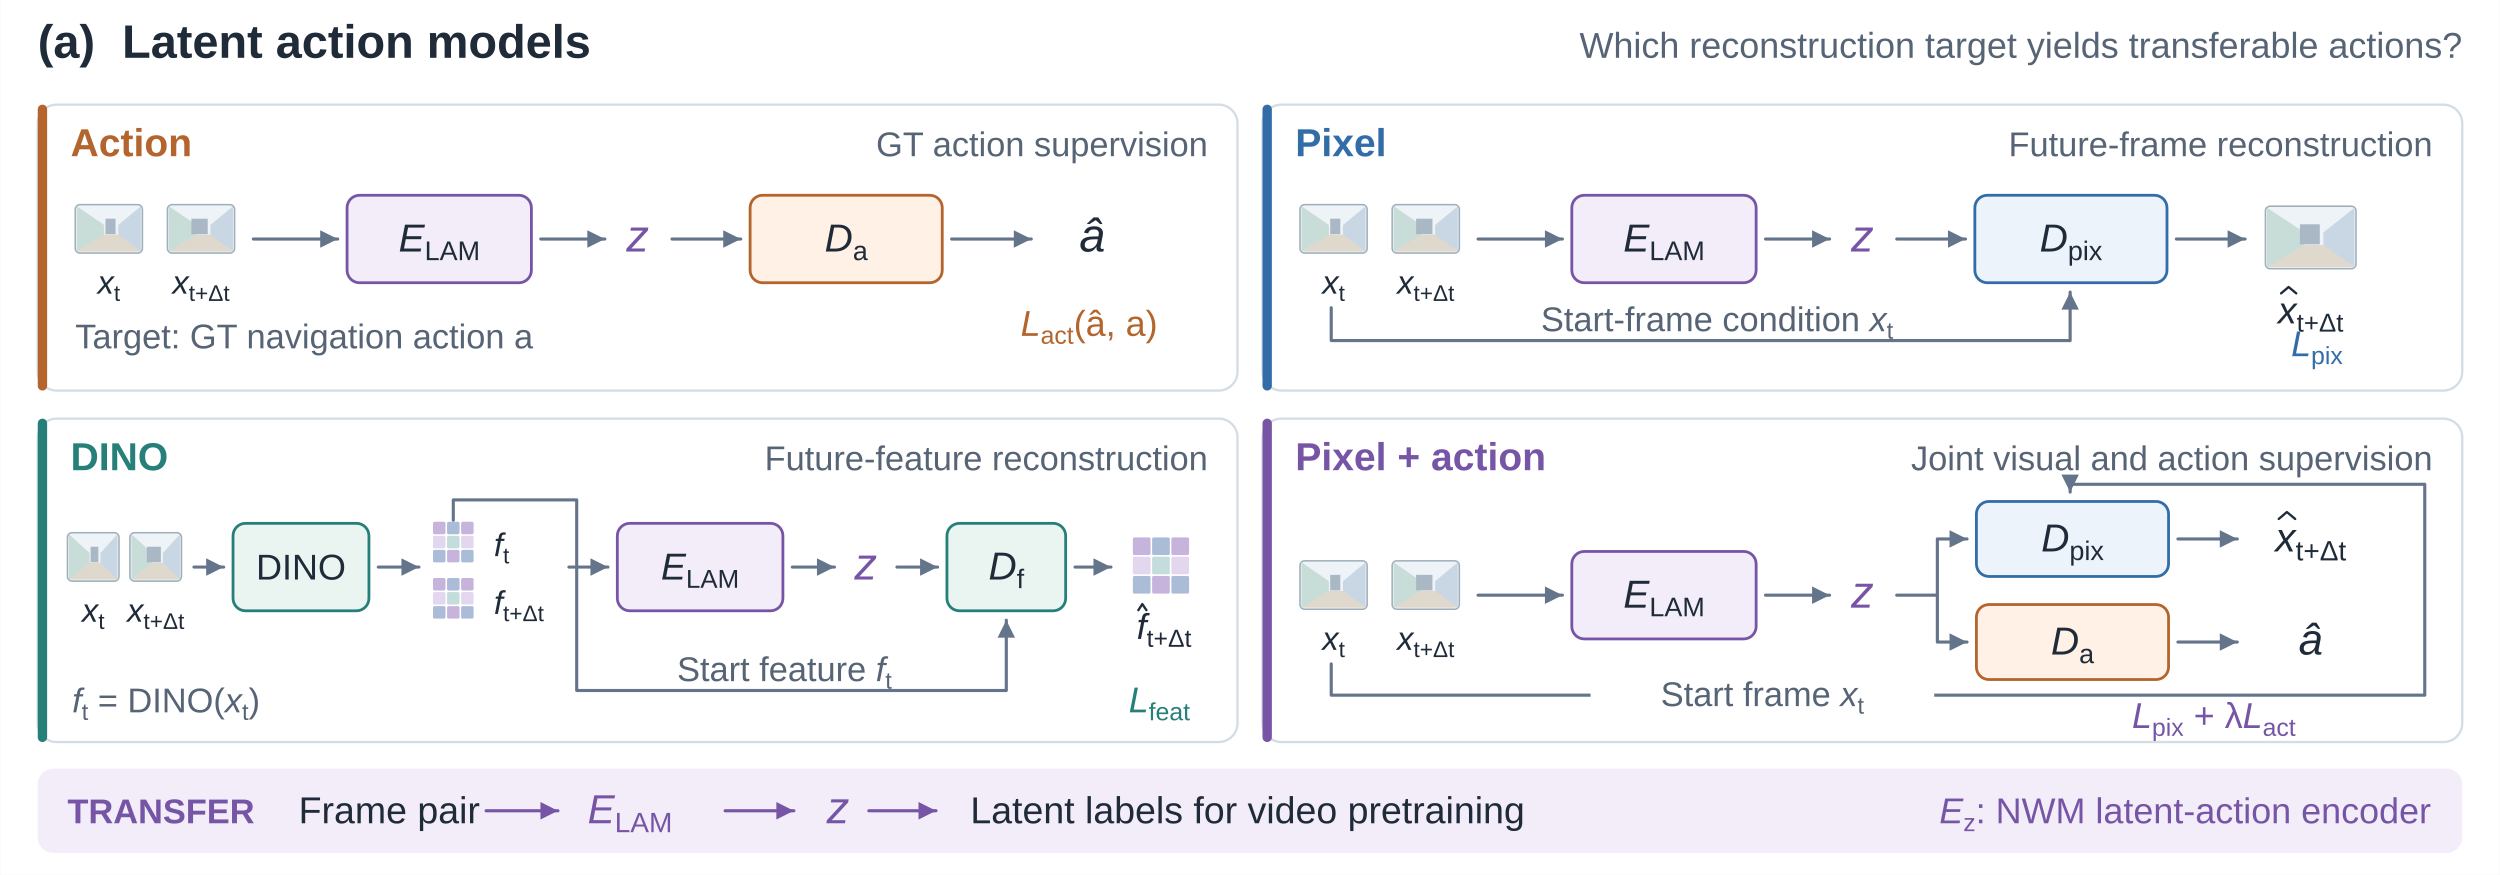
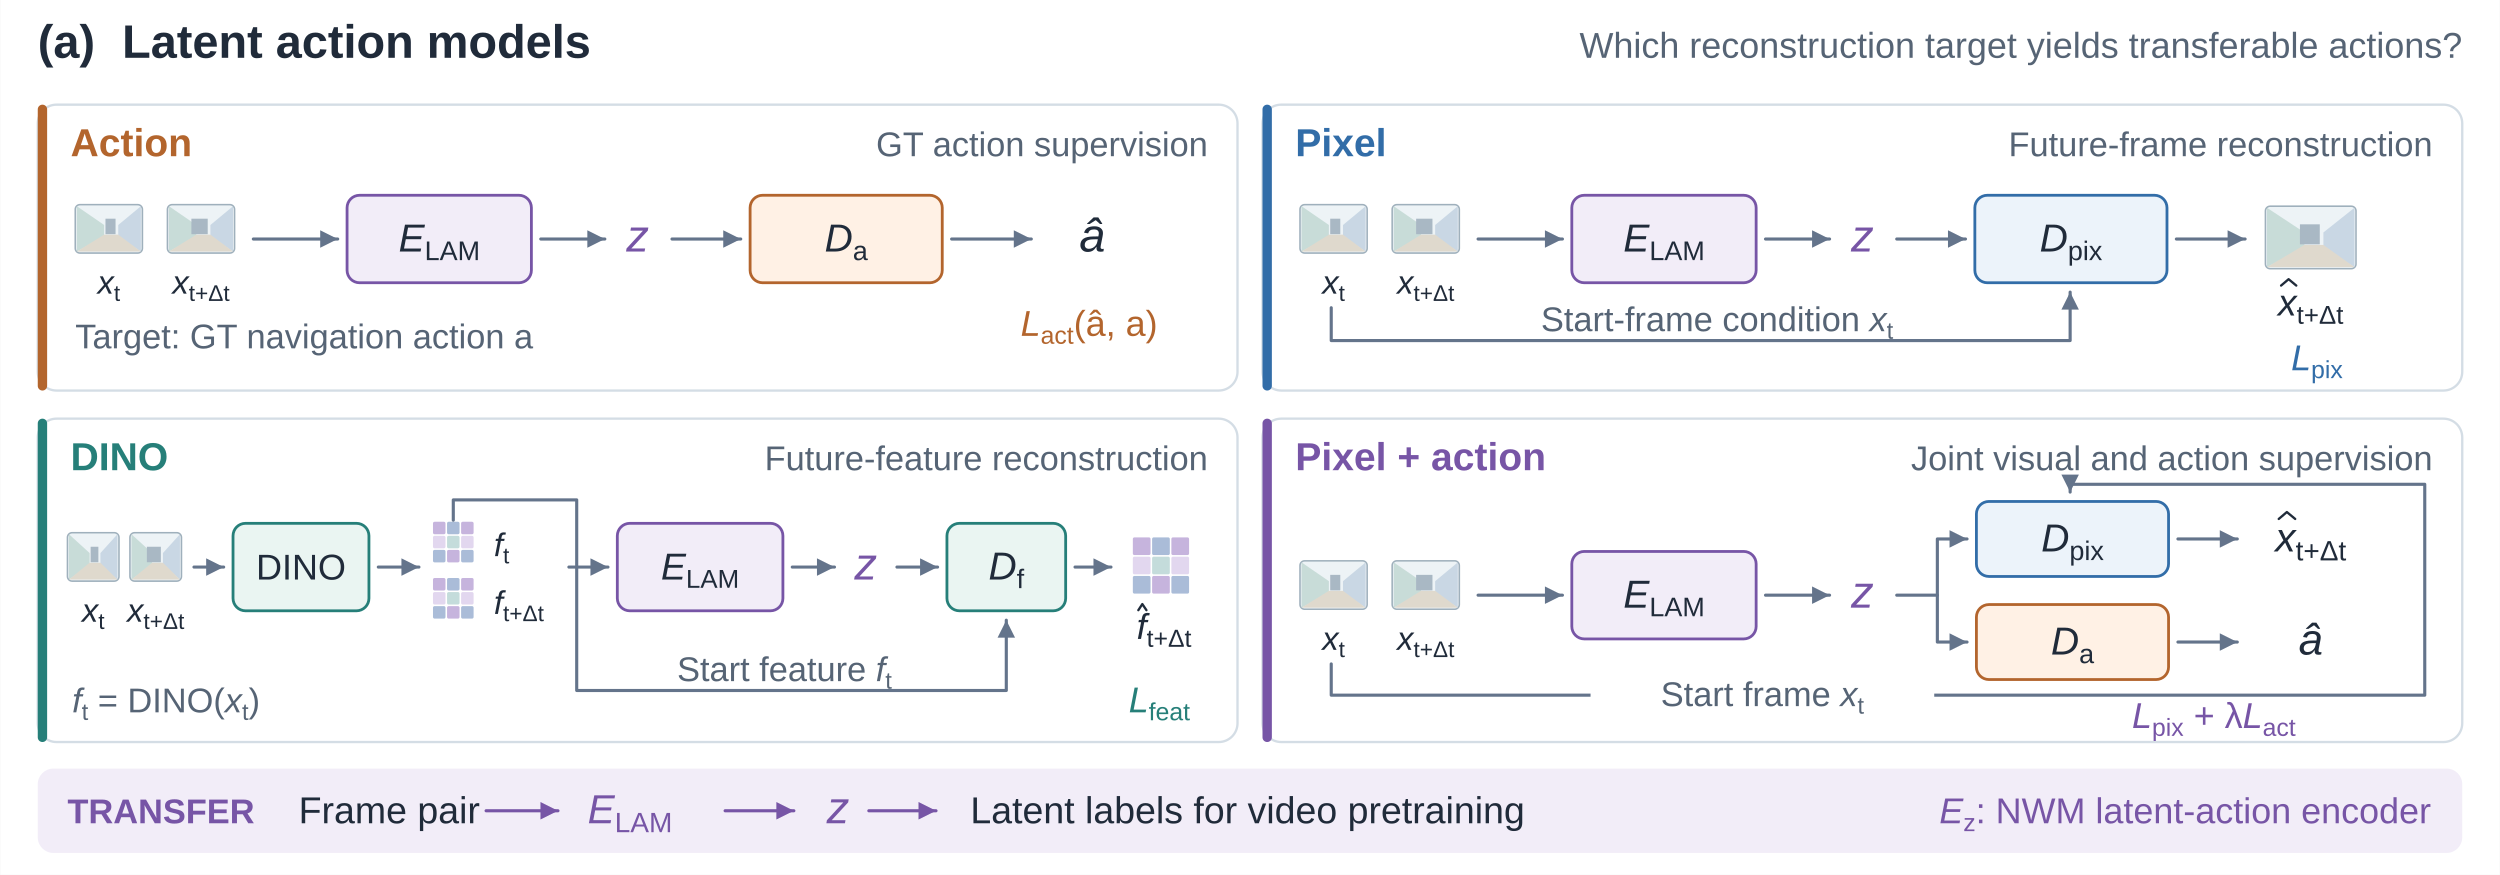
<svg xmlns="http://www.w3.org/2000/svg" width="6.75in" height="2.362in" viewBox="0 0 1600 560">
  <defs>
    <marker id="default" viewBox="0 0 10 10" refX="9" refY="5" markerWidth="7" markerHeight="7" orient="auto-start-reverse">
      <path d="M 1 1 L 9 5 L 1 9 Z" fill="#64748B" />
    </marker>
    <marker id="purple" viewBox="0 0 10 10" refX="9" refY="5" markerWidth="7" markerHeight="7" orient="auto-start-reverse">
      <path d="M 1 1 L 9 5 L 1 9 Z" fill="#7755A6" />
    </marker>
  </defs>
  <rect x="0" y="0" width="1600" height="560" fill="white" />
  <text xml:space="preserve" x="24.000" y="37.000" font-family="Liberation Sans, Arial, sans-serif" font-size="30" font-weight="700" fill="#202B3A">(a)</text>
  <text xml:space="preserve" x="78.000" y="37.000" font-family="Liberation Sans, Arial, sans-serif" font-size="30" font-weight="700" fill="#202B3A">Latent action models</text>
  <text xml:space="preserve" x="1010.931" y="37.000" font-family="Liberation Sans, Arial, sans-serif" font-size="23" font-weight="400" fill="#566475">Which reconstruction target yields transferable actions?</text>
  <rect x="24" y="67" width="768" height="183" rx="12" fill="#FFFFFF" stroke="#D4DDE5" stroke-width="1.5" />
  <rect x="24" y="67" width="6" height="183" rx="3" fill="#B3652D" stroke="none" stroke-width="1.5" />
  <text xml:space="preserve" x="45.000" y="100.000" font-family="Liberation Sans, Arial, sans-serif" font-size="25" font-weight="700" fill="#B3652D">Action</text>
  <text xml:space="preserve" x="560.631" y="100.000" font-family="Liberation Sans, Arial, sans-serif" font-size="22" font-weight="400" fill="#566475">GT action supervision</text>
  <rect x="48" y="131" width="43" height="31" rx="3" fill="#EDF3F6" stroke="#9FB0BC" stroke-width="1" />
  <path d="M49,132 L66.49,144.02 L66.49,151.77 L49,161 Z" fill="#C8DCD8" />
  <path d="M90,132 L75.52,144.02 L75.52,151.77 L90,161 Z" fill="#C9D7E4" />
  <path d="M49,161 L66.49,150.22 L75.52,150.22 L90,161 Z" fill="#DFD9CD" />
  <rect x="67.35" y="139.99" width="6.45" height="9.92" rx="0" fill="#A9B8C4" stroke="none" stroke-width="1.5" />
  <rect x="107" y="131" width="43" height="31" rx="3" fill="#EDF3F6" stroke="#9FB0BC" stroke-width="1" />
  <path d="M108,132 L125.49,144.02 L125.49,151.77 L108,161 Z" fill="#C8DCD8" />
  <path d="M149,132 L134.52,144.02 L134.52,151.77 L149,161 Z" fill="#C9D7E4" />
  <path d="M108,161 L125.49,150.22 L134.52,150.22 L149,161 Z" fill="#DFD9CD" />
  <rect x="122.35" y="139.99" width="10.45" height="9.92" rx="0" fill="#A9B8C4" stroke="none" stroke-width="1.5" />
  <text xml:space="preserve" x="62.236" y="188.000" font-family="Liberation Sans, Arial, sans-serif" font-size="21" font-weight="400" fill="#202B3A" />
  <text xml:space="preserve" x="62.236" y="188.000" font-family="Liberation Sans, Arial, sans-serif" font-size="21" font-weight="400" fill="#202B3A" font-style="italic">x</text>
  <text xml:space="preserve" x="72.736" y="192.620" font-family="Liberation Sans, Arial, sans-serif" font-size="14.49" font-weight="400" fill="#202B3A">t</text>
  <text xml:space="preserve" x="76.764" y="188.000" font-family="Liberation Sans, Arial, sans-serif" font-size="21" font-weight="400" fill="#202B3A" />
  <text xml:space="preserve" x="110.145" y="188.000" font-family="Liberation Sans, Arial, sans-serif" font-size="21" font-weight="400" fill="#202B3A" />
  <text xml:space="preserve" x="110.145" y="188.000" font-family="Liberation Sans, Arial, sans-serif" font-size="21" font-weight="400" fill="#202B3A" font-style="italic">x</text>
  <text xml:space="preserve" x="120.645" y="192.620" font-family="Liberation Sans, Arial, sans-serif" font-size="14.49" font-weight="400" fill="#202B3A">t+Δt</text>
  <text xml:space="preserve" x="146.855" y="188.000" font-family="Liberation Sans, Arial, sans-serif" font-size="21" font-weight="400" fill="#202B3A" />
  <path d="M 162,153 L 216,153" fill="none" stroke="#64748B" stroke-width="2" stroke-linecap="round" stroke-linejoin="round" marker-end="url(#default)" />
  <rect x="222" y="125" width="118" height="56" rx="8" fill="#F2EDF8" stroke="#7755A6" stroke-width="1.8" />
  <text xml:space="preserve" x="254.980" y="161.000" font-family="Liberation Sans, Arial, sans-serif" font-size="25" font-weight="400" fill="#202B3A" />
  <text xml:space="preserve" x="254.980" y="161.000" font-family="Liberation Sans, Arial, sans-serif" font-size="25" font-weight="400" fill="#202B3A" font-style="italic">E</text>
  <text xml:space="preserve" x="271.655" y="166.500" font-family="Liberation Sans, Arial, sans-serif" font-size="17.25" font-weight="400" fill="#202B3A">LAM</text>
  <text xml:space="preserve" x="307.020" y="161.000" font-family="Liberation Sans, Arial, sans-serif" font-size="25" font-weight="400" fill="#202B3A" />
  <path d="M 346,153 L 387,153" fill="none" stroke="#64748B" stroke-width="2" stroke-linecap="round" stroke-linejoin="round" marker-end="url(#default)" />
  <text xml:space="preserve" x="400.750" y="161.000" font-family="Liberation Sans, Arial, sans-serif" font-size="29" font-weight="400" fill="#7755A6" font-style="italic">z</text>
  <path d="M 430,153 L 474,153" fill="none" stroke="#64748B" stroke-width="2" stroke-linecap="round" stroke-linejoin="round" marker-end="url(#default)" />
  <rect x="480" y="125" width="123" height="56" rx="8" fill="#FFF1E5" stroke="#B3652D" stroke-width="1.8" />
  <text xml:space="preserve" x="527.690" y="161.000" font-family="Liberation Sans, Arial, sans-serif" font-size="25" font-weight="400" fill="#202B3A" />
  <text xml:space="preserve" x="527.690" y="161.000" font-family="Liberation Sans, Arial, sans-serif" font-size="25" font-weight="400" fill="#202B3A" font-style="italic">D</text>
  <text xml:space="preserve" x="545.745" y="166.500" font-family="Liberation Sans, Arial, sans-serif" font-size="17.25" font-weight="400" fill="#202B3A">a</text>
  <text xml:space="preserve" x="555.310" y="161.000" font-family="Liberation Sans, Arial, sans-serif" font-size="25" font-weight="400" fill="#202B3A" />
  <path d="M 609,153 L 660,153" fill="none" stroke="#64748B" stroke-width="2" stroke-linecap="round" stroke-linejoin="round" marker-end="url(#default)" />
  <text xml:space="preserve" x="690.658" y="161.000" font-family="Liberation Sans, Arial, sans-serif" font-size="30" font-weight="400" fill="#202B3A" font-style="italic">â</text>
  <text xml:space="preserve" x="653.157" y="215.000" font-family="Liberation Sans, Arial, sans-serif" font-size="23" font-weight="400" fill="#B3652D" />
  <text xml:space="preserve" x="653.157" y="215.000" font-family="Liberation Sans, Arial, sans-serif" font-size="23" font-weight="400" fill="#B3652D" font-style="italic">L</text>
  <text xml:space="preserve" x="665.949" y="220.060" font-family="Liberation Sans, Arial, sans-serif" font-size="15.87" font-weight="400" fill="#B3652D">act</text>
  <text xml:space="preserve" x="687.159" y="215.000" font-family="Liberation Sans, Arial, sans-serif" font-size="23" font-weight="400" fill="#B3652D">(â, a)</text>
  <text xml:space="preserve" x="48.000" y="223.000" font-family="Liberation Sans, Arial, sans-serif" font-size="22" font-weight="400" fill="#566475">Target: GT navigation action a</text>
  <rect x="808" y="67" width="768" height="183" rx="12" fill="#FFFFFF" stroke="#D4DDE5" stroke-width="1.5" />
  <rect x="808" y="67" width="6" height="183" rx="3" fill="#326DA8" stroke="none" stroke-width="1.5" />
  <text xml:space="preserve" x="829.000" y="100.000" font-family="Liberation Sans, Arial, sans-serif" font-size="25" font-weight="700" fill="#326DA8">Pixel</text>
  <text xml:space="preserve" x="1285.556" y="100.000" font-family="Liberation Sans, Arial, sans-serif" font-size="22" font-weight="400" fill="#566475">Future-frame reconstruction</text>
  <rect x="832" y="131" width="43" height="31" rx="3" fill="#EDF3F6" stroke="#9FB0BC" stroke-width="1" />
  <path d="M833,132 L850.49,144.02 L850.49,151.77 L833,161 Z" fill="#C8DCD8" />
  <path d="M874,132 L859.52,144.02 L859.52,151.77 L874,161 Z" fill="#C9D7E4" />
  <path d="M833,161 L850.49,150.22 L859.52,150.22 L874,161 Z" fill="#DFD9CD" />
  <rect x="851.35" y="139.99" width="6.45" height="9.92" rx="0" fill="#A9B8C4" stroke="none" stroke-width="1.5" />
  <rect x="891" y="131" width="43" height="31" rx="3" fill="#EDF3F6" stroke="#9FB0BC" stroke-width="1" />
  <path d="M892,132 L909.49,144.02 L909.49,151.77 L892,161 Z" fill="#C8DCD8" />
  <path d="M933,132 L918.52,144.02 L918.52,151.77 L933,161 Z" fill="#C9D7E4" />
  <path d="M892,161 L909.49,150.22 L918.52,150.22 L933,161 Z" fill="#DFD9CD" />
  <rect x="906.35" y="139.99" width="10.45" height="9.92" rx="0" fill="#A9B8C4" stroke="none" stroke-width="1.5" />
  <text xml:space="preserve" x="846.236" y="188.000" font-family="Liberation Sans, Arial, sans-serif" font-size="21" font-weight="400" fill="#202B3A" />
  <text xml:space="preserve" x="846.236" y="188.000" font-family="Liberation Sans, Arial, sans-serif" font-size="21" font-weight="400" fill="#202B3A" font-style="italic">x</text>
  <text xml:space="preserve" x="856.736" y="192.620" font-family="Liberation Sans, Arial, sans-serif" font-size="14.49" font-weight="400" fill="#202B3A">t</text>
  <text xml:space="preserve" x="860.764" y="188.000" font-family="Liberation Sans, Arial, sans-serif" font-size="21" font-weight="400" fill="#202B3A" />
  <text xml:space="preserve" x="894.145" y="188.000" font-family="Liberation Sans, Arial, sans-serif" font-size="21" font-weight="400" fill="#202B3A" />
  <text xml:space="preserve" x="894.145" y="188.000" font-family="Liberation Sans, Arial, sans-serif" font-size="21" font-weight="400" fill="#202B3A" font-style="italic">x</text>
  <text xml:space="preserve" x="904.645" y="192.620" font-family="Liberation Sans, Arial, sans-serif" font-size="14.49" font-weight="400" fill="#202B3A">t+Δt</text>
  <text xml:space="preserve" x="930.855" y="188.000" font-family="Liberation Sans, Arial, sans-serif" font-size="21" font-weight="400" fill="#202B3A" />
  <path d="M 946,153 L 1000,153" fill="none" stroke="#64748B" stroke-width="2" stroke-linecap="round" stroke-linejoin="round" marker-end="url(#default)" />
  <rect x="1006" y="125" width="118" height="56" rx="8" fill="#F2EDF8" stroke="#7755A6" stroke-width="1.8" />
  <text xml:space="preserve" x="1038.980" y="161.000" font-family="Liberation Sans, Arial, sans-serif" font-size="25" font-weight="400" fill="#202B3A" />
  <text xml:space="preserve" x="1038.980" y="161.000" font-family="Liberation Sans, Arial, sans-serif" font-size="25" font-weight="400" fill="#202B3A" font-style="italic">E</text>
  <text xml:space="preserve" x="1055.655" y="166.500" font-family="Liberation Sans, Arial, sans-serif" font-size="17.25" font-weight="400" fill="#202B3A">LAM</text>
  <text xml:space="preserve" x="1091.020" y="161.000" font-family="Liberation Sans, Arial, sans-serif" font-size="25" font-weight="400" fill="#202B3A" />
  <path d="M 1130,153 L 1171,153" fill="none" stroke="#64748B" stroke-width="2" stroke-linecap="round" stroke-linejoin="round" marker-end="url(#default)" />
  <text xml:space="preserve" x="1184.750" y="161.000" font-family="Liberation Sans, Arial, sans-serif" font-size="29" font-weight="400" fill="#7755A6" font-style="italic">z</text>
  <path d="M 1214,153 L 1258,153" fill="none" stroke="#64748B" stroke-width="2" stroke-linecap="round" stroke-linejoin="round" marker-end="url(#default)" />
  <rect x="1264" y="125" width="123" height="56" rx="8" fill="#ECF3FA" stroke="#326DA8" stroke-width="1.8" />
  <text xml:space="preserve" x="1305.479" y="161.000" font-family="Liberation Sans, Arial, sans-serif" font-size="25" font-weight="400" fill="#202B3A" />
  <text xml:space="preserve" x="1305.479" y="161.000" font-family="Liberation Sans, Arial, sans-serif" font-size="25" font-weight="400" fill="#202B3A" font-style="italic">D</text>
  <text xml:space="preserve" x="1323.534" y="166.500" font-family="Liberation Sans, Arial, sans-serif" font-size="17.25" font-weight="400" fill="#202B3A">pix</text>
  <text xml:space="preserve" x="1345.521" y="161.000" font-family="Liberation Sans, Arial, sans-serif" font-size="25" font-weight="400" fill="#202B3A" />
  <path d="M 1393,153 L 1437,153" fill="none" stroke="#64748B" stroke-width="2" stroke-linecap="round" stroke-linejoin="round" marker-end="url(#default)" />
  <rect x="1450" y="132" width="58" height="40" rx="3" fill="#EDF3F6" stroke="#9FB0BC" stroke-width="1" />
  <path d="M1451,133 L1474.94,148.8 L1474.94,158.8 L1451,171 Z" fill="#C8DCD8" />
  <path d="M1507,133 L1487.12,148.8 L1487.12,158.8 L1507,171 Z" fill="#C9D7E4" />
  <path d="M1451,171 L1474.94,156.8 L1487.12,156.8 L1507,171 Z" fill="#DFD9CD" />
  <rect x="1472.1" y="143.6" width="12.7" height="12.8" rx="0" fill="#A9B8C4" stroke="none" stroke-width="1.5" />
-   <text xml:space="preserve" x="1457.996" y="207.000" font-family="Liberation Sans, Arial, sans-serif" font-size="24" font-weight="400" fill="#202B3A" />
-   <text xml:space="preserve" x="1457.996" y="207.000" font-family="Liberation Sans, Arial, sans-serif" font-size="24" font-weight="400" fill="#202B3A" font-style="italic">x</text>
-   <path d="M 1460.036,187.8 L 1464.836,183.72 L 1469.756,187.8" fill="none" stroke="#202B3A" stroke-width="1.5" stroke-linecap="round" stroke-linejoin="round" />
-   <text xml:space="preserve" x="1469.996" y="212.280" font-family="Liberation Sans, Arial, sans-serif" font-size="16.56" font-weight="400" fill="#202B3A">t+Δt</text>
-   <text xml:space="preserve" x="1500.004" y="207.000" font-family="Liberation Sans, Arial, sans-serif" font-size="24" font-weight="400" fill="#202B3A" />
+   <text xml:space="preserve" x="1457.996" y="202.000" font-family="Liberation Sans, Arial, sans-serif" font-size="24" font-weight="400" fill="#202B3A" />
+   <text xml:space="preserve" x="1457.996" y="202.000" font-family="Liberation Sans, Arial, sans-serif" font-size="24" font-weight="400" fill="#202B3A" font-style="italic">x</text>
+   <path d="M 1460.036,182.8 L 1464.836,178.72 L 1469.756,182.8" fill="none" stroke="#202B3A" stroke-width="1.5" stroke-linecap="round" stroke-linejoin="round" />
+   <text xml:space="preserve" x="1469.996" y="207.280" font-family="Liberation Sans, Arial, sans-serif" font-size="16.56" font-weight="400" fill="#202B3A">t+Δt</text>
+   <text xml:space="preserve" x="1500.004" y="202.000" font-family="Liberation Sans, Arial, sans-serif" font-size="24" font-weight="400" fill="#202B3A" />
  <path d="M 852,197 L 852,218 L 1325,218 L 1325,187" fill="none" stroke="#64748B" stroke-width="2" stroke-linecap="round" stroke-linejoin="round" marker-end="url(#default)" />
  <text xml:space="preserve" x="986.230" y="212.000" font-family="Liberation Sans, Arial, sans-serif" font-size="22" font-weight="400" fill="#566475">Start-frame condition </text>
  <text xml:space="preserve" x="1196.547" y="212.000" font-family="Liberation Sans, Arial, sans-serif" font-size="22" font-weight="400" fill="#566475" font-style="italic">x</text>
  <text xml:space="preserve" x="1207.547" y="216.840" font-family="Liberation Sans, Arial, sans-serif" font-size="15.18" font-weight="400" fill="#566475">t</text>
  <text xml:space="preserve" x="1211.770" y="212.000" font-family="Liberation Sans, Arial, sans-serif" font-size="22" font-weight="400" fill="#566475" />
-   <text xml:space="preserve" x="1466.441" y="228.000" font-family="Liberation Sans, Arial, sans-serif" font-size="23" font-weight="400" fill="#326DA8" />
-   <text xml:space="preserve" x="1466.441" y="228.000" font-family="Liberation Sans, Arial, sans-serif" font-size="23" font-weight="400" fill="#326DA8" font-style="italic">L</text>
-   <text xml:space="preserve" x="1479.234" y="233.060" font-family="Liberation Sans, Arial, sans-serif" font-size="15.87" font-weight="400" fill="#326DA8">pix</text>
-   <text xml:space="preserve" x="1499.559" y="228.000" font-family="Liberation Sans, Arial, sans-serif" font-size="23" font-weight="400" fill="#326DA8" />
+   <text xml:space="preserve" x="1466.441" y="237.000" font-family="Liberation Sans, Arial, sans-serif" font-size="23" font-weight="400" fill="#326DA8" />
+   <text xml:space="preserve" x="1466.441" y="237.000" font-family="Liberation Sans, Arial, sans-serif" font-size="23" font-weight="400" fill="#326DA8" font-style="italic">L</text>
+   <text xml:space="preserve" x="1479.234" y="242.060" font-family="Liberation Sans, Arial, sans-serif" font-size="15.87" font-weight="400" fill="#326DA8">pix</text>
+   <text xml:space="preserve" x="1499.559" y="237.000" font-family="Liberation Sans, Arial, sans-serif" font-size="23" font-weight="400" fill="#326DA8" />
  <rect x="24" y="268" width="768" height="207" rx="12" fill="#FFFFFF" stroke="#D4DDE5" stroke-width="1.5" />
  <rect x="24" y="268" width="6" height="207" rx="3" fill="#267F79" stroke="none" stroke-width="1.5" />
  <text xml:space="preserve" x="45.000" y="301.000" font-family="Liberation Sans, Arial, sans-serif" font-size="25" font-weight="700" fill="#267F79">DINO</text>
  <text xml:space="preserve" x="489.298" y="301.000" font-family="Liberation Sans, Arial, sans-serif" font-size="22" font-weight="400" fill="#566475">Future-feature reconstruction</text>
  <rect x="43" y="341" width="33" height="31" rx="3" fill="#EDF3F6" stroke="#9FB0BC" stroke-width="1" />
  <path d="M44,342 L57.19,354.02 L57.19,361.77 L44,371 Z" fill="#C8DCD8" />
  <path d="M75,342 L64.12,354.02 L64.12,361.77 L75,371 Z" fill="#C9D7E4" />
  <path d="M44,371 L57.19,360.22 L64.12,360.22 L75,371 Z" fill="#DFD9CD" />
  <rect x="57.85" y="349.99" width="4.95" height="9.92" rx="0" fill="#A9B8C4" stroke="none" stroke-width="1.5" />
  <rect x="83" y="341" width="33" height="31" rx="3" fill="#EDF3F6" stroke="#9FB0BC" stroke-width="1" />
  <path d="M84,342 L97.19,354.02 L97.19,361.77 L84,371 Z" fill="#C8DCD8" />
  <path d="M115,342 L104.12,354.02 L104.12,361.77 L115,371 Z" fill="#C9D7E4" />
  <path d="M84,371 L97.19,360.22 L104.12,360.22 L115,371 Z" fill="#DFD9CD" />
  <rect x="93.85" y="349.99" width="8.95" height="9.92" rx="0" fill="#A9B8C4" stroke="none" stroke-width="1.5" />
  <text xml:space="preserve" x="52.236" y="398.000" font-family="Liberation Sans, Arial, sans-serif" font-size="21" font-weight="400" fill="#202B3A" />
  <text xml:space="preserve" x="52.236" y="398.000" font-family="Liberation Sans, Arial, sans-serif" font-size="21" font-weight="400" fill="#202B3A" font-style="italic">x</text>
  <text xml:space="preserve" x="62.736" y="402.620" font-family="Liberation Sans, Arial, sans-serif" font-size="14.49" font-weight="400" fill="#202B3A">t</text>
  <text xml:space="preserve" x="66.764" y="398.000" font-family="Liberation Sans, Arial, sans-serif" font-size="21" font-weight="400" fill="#202B3A" />
  <text xml:space="preserve" x="81.145" y="398.000" font-family="Liberation Sans, Arial, sans-serif" font-size="21" font-weight="400" fill="#202B3A" />
  <text xml:space="preserve" x="81.145" y="398.000" font-family="Liberation Sans, Arial, sans-serif" font-size="21" font-weight="400" fill="#202B3A" font-style="italic">x</text>
  <text xml:space="preserve" x="91.645" y="402.620" font-family="Liberation Sans, Arial, sans-serif" font-size="14.49" font-weight="400" fill="#202B3A">t+Δt</text>
  <text xml:space="preserve" x="117.855" y="398.000" font-family="Liberation Sans, Arial, sans-serif" font-size="21" font-weight="400" fill="#202B3A" />
  <path d="M 124,363 L 143,363" fill="none" stroke="#64748B" stroke-width="2" stroke-linecap="round" stroke-linejoin="round" marker-end="url(#default)" />
  <rect x="149" y="335" width="87" height="56" rx="8" fill="#EAF5F2" stroke="#267F79" stroke-width="1.8" />
  <text xml:space="preserve" x="163.750" y="371.000" font-family="Liberation Sans, Arial, sans-serif" font-size="23" font-weight="400" fill="#202B3A">DINO</text>
  <path d="M 242,363 L 268,363" fill="none" stroke="#64748B" stroke-width="2" stroke-linecap="round" stroke-linejoin="round" marker-end="url(#default)" />
  <rect x="277.0" y="334.0" width="8.0" height="8.0" rx="1" fill="#C6B4DD" stroke="none" stroke-width="1.5" />
  <rect x="286.0" y="334.0" width="8.0" height="8.0" rx="1" fill="#AABCD8" stroke="none" stroke-width="1.5" />
  <rect x="295.0" y="334.0" width="8.0" height="8.0" rx="1" fill="#C6B4DD" stroke="none" stroke-width="1.5" />
  <rect x="277.0" y="343.0" width="8.0" height="8.0" rx="1" fill="#E2D7EF" stroke="none" stroke-width="1.5" />
  <rect x="286.0" y="343.0" width="8.0" height="8.0" rx="1" fill="#C4DCDB" stroke="none" stroke-width="1.5" />
  <rect x="295.0" y="343.0" width="8.0" height="8.0" rx="1" fill="#E2D7EF" stroke="none" stroke-width="1.5" />
  <rect x="277.0" y="352.0" width="8.0" height="8.0" rx="1" fill="#AABCD8" stroke="none" stroke-width="1.5" />
  <rect x="286.0" y="352.0" width="8.0" height="8.0" rx="1" fill="#C6B4DD" stroke="none" stroke-width="1.5" />
  <rect x="295.0" y="352.0" width="8.0" height="8.0" rx="1" fill="#AABCD8" stroke="none" stroke-width="1.5" />
  <rect x="277.0" y="370.0" width="8.0" height="8.0" rx="1" fill="#C6B4DD" stroke="none" stroke-width="1.5" />
  <rect x="286.0" y="370.0" width="8.0" height="8.0" rx="1" fill="#AABCD8" stroke="none" stroke-width="1.5" />
  <rect x="295.0" y="370.0" width="8.0" height="8.0" rx="1" fill="#C6B4DD" stroke="none" stroke-width="1.5" />
  <rect x="277.0" y="379.0" width="8.0" height="8.0" rx="1" fill="#E2D7EF" stroke="none" stroke-width="1.5" />
  <rect x="286.0" y="379.0" width="8.0" height="8.0" rx="1" fill="#C4DCDB" stroke="none" stroke-width="1.5" />
  <rect x="295.0" y="379.0" width="8.0" height="8.0" rx="1" fill="#E2D7EF" stroke="none" stroke-width="1.5" />
  <rect x="277.0" y="388.0" width="8.0" height="8.0" rx="1" fill="#AABCD8" stroke="none" stroke-width="1.5" />
  <rect x="286.0" y="388.0" width="8.0" height="8.0" rx="1" fill="#C6B4DD" stroke="none" stroke-width="1.5" />
  <rect x="295.0" y="388.0" width="8.0" height="8.0" rx="1" fill="#AABCD8" stroke="none" stroke-width="1.5" />
  <text xml:space="preserve" x="316.000" y="356.000" font-family="Liberation Sans, Arial, sans-serif" font-size="21" font-weight="400" fill="#202B3A" />
  <text xml:space="preserve" x="316.000" y="356.000" font-family="Liberation Sans, Arial, sans-serif" font-size="21" font-weight="400" fill="#202B3A" font-style="italic">f</text>
  <text xml:space="preserve" x="321.834" y="360.620" font-family="Liberation Sans, Arial, sans-serif" font-size="14.49" font-weight="400" fill="#202B3A">t</text>
  <text xml:space="preserve" x="325.863" y="356.000" font-family="Liberation Sans, Arial, sans-serif" font-size="21" font-weight="400" fill="#202B3A" />
  <text xml:space="preserve" x="316.000" y="393.000" font-family="Liberation Sans, Arial, sans-serif" font-size="21" font-weight="400" fill="#202B3A" />
  <text xml:space="preserve" x="316.000" y="393.000" font-family="Liberation Sans, Arial, sans-serif" font-size="21" font-weight="400" fill="#202B3A" font-style="italic">f</text>
  <text xml:space="preserve" x="321.834" y="397.620" font-family="Liberation Sans, Arial, sans-serif" font-size="14.49" font-weight="400" fill="#202B3A">t+Δt</text>
  <text xml:space="preserve" x="348.044" y="393.000" font-family="Liberation Sans, Arial, sans-serif" font-size="21" font-weight="400" fill="#202B3A" />
  <path d="M 364,363 L 389,363" fill="none" stroke="#64748B" stroke-width="2" stroke-linecap="round" stroke-linejoin="round" marker-end="url(#default)" />
  <rect x="395" y="335" width="106" height="56" rx="8" fill="#F2EDF8" stroke="#7755A6" stroke-width="1.8" />
  <text xml:space="preserve" x="422.930" y="371.000" font-family="Liberation Sans, Arial, sans-serif" font-size="24" font-weight="400" fill="#202B3A" />
  <text xml:space="preserve" x="422.930" y="371.000" font-family="Liberation Sans, Arial, sans-serif" font-size="24" font-weight="400" fill="#202B3A" font-style="italic">E</text>
  <text xml:space="preserve" x="438.938" y="376.280" font-family="Liberation Sans, Arial, sans-serif" font-size="16.56" font-weight="400" fill="#202B3A">LAM</text>
  <text xml:space="preserve" x="473.070" y="371.000" font-family="Liberation Sans, Arial, sans-serif" font-size="24" font-weight="400" fill="#202B3A" />
  <path d="M 507,363 L 534,363" fill="none" stroke="#64748B" stroke-width="2" stroke-linecap="round" stroke-linejoin="round" marker-end="url(#default)" />
  <text xml:space="preserve" x="546.750" y="371.000" font-family="Liberation Sans, Arial, sans-serif" font-size="29" font-weight="400" fill="#7755A6" font-style="italic">z</text>
  <path d="M 574,363 L 600,363" fill="none" stroke="#64748B" stroke-width="2" stroke-linecap="round" stroke-linejoin="round" marker-end="url(#default)" />
  <rect x="606" y="335" width="76" height="56" rx="8" fill="#EAF5F2" stroke="#267F79" stroke-width="1.8" />
  <text xml:space="preserve" x="632.584" y="371.000" font-family="Liberation Sans, Arial, sans-serif" font-size="25" font-weight="400" fill="#202B3A" />
  <text xml:space="preserve" x="632.584" y="371.000" font-family="Liberation Sans, Arial, sans-serif" font-size="25" font-weight="400" fill="#202B3A" font-style="italic">D</text>
  <text xml:space="preserve" x="650.638" y="376.500" font-family="Liberation Sans, Arial, sans-serif" font-size="17.25" font-weight="400" fill="#202B3A">f</text>
  <text xml:space="preserve" x="655.416" y="371.000" font-family="Liberation Sans, Arial, sans-serif" font-size="25" font-weight="400" fill="#202B3A" />
  <path d="M 688,363 L 711,363" fill="none" stroke="#64748B" stroke-width="2" stroke-linecap="round" stroke-linejoin="round" marker-end="url(#default)" />
  <rect x="725.0" y="344.0" width="11.333" height="11.333" rx="1" fill="#C6B4DD" stroke="none" stroke-width="1.5" />
  <rect x="737.333" y="344.0" width="11.333" height="11.333" rx="1" fill="#AABCD8" stroke="none" stroke-width="1.5" />
  <rect x="749.667" y="344.0" width="11.333" height="11.333" rx="1" fill="#C6B4DD" stroke="none" stroke-width="1.5" />
  <rect x="725.0" y="356.333" width="11.333" height="11.333" rx="1" fill="#E2D7EF" stroke="none" stroke-width="1.5" />
  <rect x="737.333" y="356.333" width="11.333" height="11.333" rx="1" fill="#C4DCDB" stroke="none" stroke-width="1.5" />
  <rect x="749.667" y="356.333" width="11.333" height="11.333" rx="1" fill="#E2D7EF" stroke="none" stroke-width="1.5" />
  <rect x="725.0" y="368.667" width="11.333" height="11.333" rx="1" fill="#AABCD8" stroke="none" stroke-width="1.5" />
  <rect x="737.333" y="368.667" width="11.333" height="11.333" rx="1" fill="#C6B4DD" stroke="none" stroke-width="1.5" />
  <rect x="749.667" y="368.667" width="11.333" height="11.333" rx="1" fill="#AABCD8" stroke="none" stroke-width="1.5" />
  <text xml:space="preserve" x="727.434" y="409.000" font-family="Liberation Sans, Arial, sans-serif" font-size="23" font-weight="400" fill="#202B3A" />
  <text xml:space="preserve" x="727.434" y="409.000" font-family="Liberation Sans, Arial, sans-serif" font-size="23" font-weight="400" fill="#202B3A" font-style="italic">f</text>
  <path d="M 728.521,390.6 L 731.077,386.69 L 733.697,390.6" fill="none" stroke="#202B3A" stroke-width="1.5" stroke-linecap="round" stroke-linejoin="round" />
  <text xml:space="preserve" x="733.825" y="414.060" font-family="Liberation Sans, Arial, sans-serif" font-size="15.87" font-weight="400" fill="#202B3A">t+Δt</text>
  <text xml:space="preserve" x="762.566" y="409.000" font-family="Liberation Sans, Arial, sans-serif" font-size="23" font-weight="400" fill="#202B3A" />
  <path d="M 290,333 L 290,320 L 369,320 L 369,442 L 644,442 L 644,397" fill="none" stroke="#64748B" stroke-width="2" stroke-linecap="round" stroke-linejoin="round" marker-end="url(#default)" />
  <text xml:space="preserve" x="433.241" y="436.000" font-family="Liberation Sans, Arial, sans-serif" font-size="22" font-weight="400" fill="#566475">Start feature </text>
  <text xml:space="preserve" x="560.423" y="436.000" font-family="Liberation Sans, Arial, sans-serif" font-size="22" font-weight="400" fill="#566475" font-style="italic">f</text>
  <text xml:space="preserve" x="566.535" y="440.840" font-family="Liberation Sans, Arial, sans-serif" font-size="15.18" font-weight="400" fill="#566475">t</text>
  <text xml:space="preserve" x="570.759" y="436.000" font-family="Liberation Sans, Arial, sans-serif" font-size="22" font-weight="400" fill="#566475" />
  <text xml:space="preserve" x="722.345" y="456.000" font-family="Liberation Sans, Arial, sans-serif" font-size="23" font-weight="400" fill="#267F79" />
  <text xml:space="preserve" x="722.345" y="456.000" font-family="Liberation Sans, Arial, sans-serif" font-size="23" font-weight="400" fill="#267F79" font-style="italic">L</text>
  <text xml:space="preserve" x="735.137" y="461.060" font-family="Liberation Sans, Arial, sans-serif" font-size="15.87" font-weight="400" fill="#267F79">feat</text>
  <text xml:space="preserve" x="761.655" y="456.000" font-family="Liberation Sans, Arial, sans-serif" font-size="23" font-weight="400" fill="#267F79" />
  <text xml:space="preserve" x="46.000" y="456.000" font-family="Liberation Sans, Arial, sans-serif" font-size="22" font-weight="400" fill="#566475" />
  <text xml:space="preserve" x="46.000" y="456.000" font-family="Liberation Sans, Arial, sans-serif" font-size="22" font-weight="400" fill="#566475" font-style="italic">f</text>
  <text xml:space="preserve" x="52.112" y="460.840" font-family="Liberation Sans, Arial, sans-serif" font-size="15.18" font-weight="400" fill="#566475">t</text>
  <text xml:space="preserve" x="56.336" y="456.000" font-family="Liberation Sans, Arial, sans-serif" font-size="22" font-weight="400" fill="#566475"> = DINO(</text>
  <text xml:space="preserve" x="143.736" y="456.000" font-family="Liberation Sans, Arial, sans-serif" font-size="22" font-weight="400" fill="#566475" font-style="italic">x</text>
  <text xml:space="preserve" x="154.736" y="460.840" font-family="Liberation Sans, Arial, sans-serif" font-size="15.18" font-weight="400" fill="#566475">t</text>
  <text xml:space="preserve" x="158.959" y="456.000" font-family="Liberation Sans, Arial, sans-serif" font-size="22" font-weight="400" fill="#566475">)</text>
  <rect x="808" y="268" width="768" height="207" rx="12" fill="#FFFFFF" stroke="#D4DDE5" stroke-width="1.5" />
  <rect x="808" y="268" width="6" height="207" rx="3" fill="#7755A6" stroke="none" stroke-width="1.5" />
  <text xml:space="preserve" x="829.000" y="301.000" font-family="Liberation Sans, Arial, sans-serif" font-size="25" font-weight="700" fill="#7755A6">Pixel + action</text>
  <text xml:space="preserve" x="1223.134" y="301.000" font-family="Liberation Sans, Arial, sans-serif" font-size="22" font-weight="400" fill="#566475">Joint visual and action supervision</text>
  <rect x="832" y="359" width="43" height="31" rx="3" fill="#EDF3F6" stroke="#9FB0BC" stroke-width="1" />
  <path d="M833,360 L850.49,372.02 L850.49,379.77 L833,389 Z" fill="#C8DCD8" />
  <path d="M874,360 L859.52,372.02 L859.52,379.77 L874,389 Z" fill="#C9D7E4" />
  <path d="M833,389 L850.49,378.22 L859.52,378.22 L874,389 Z" fill="#DFD9CD" />
  <rect x="851.35" y="367.99" width="6.45" height="9.92" rx="0" fill="#A9B8C4" stroke="none" stroke-width="1.5" />
  <rect x="891" y="359" width="43" height="31" rx="3" fill="#EDF3F6" stroke="#9FB0BC" stroke-width="1" />
  <path d="M892,360 L909.49,372.02 L909.49,379.77 L892,389 Z" fill="#C8DCD8" />
  <path d="M933,360 L918.52,372.02 L918.52,379.77 L933,389 Z" fill="#C9D7E4" />
  <path d="M892,389 L909.49,378.22 L918.52,378.22 L933,389 Z" fill="#DFD9CD" />
  <rect x="906.35" y="367.99" width="10.45" height="9.92" rx="0" fill="#A9B8C4" stroke="none" stroke-width="1.5" />
  <text xml:space="preserve" x="846.236" y="416.000" font-family="Liberation Sans, Arial, sans-serif" font-size="21" font-weight="400" fill="#202B3A" />
  <text xml:space="preserve" x="846.236" y="416.000" font-family="Liberation Sans, Arial, sans-serif" font-size="21" font-weight="400" fill="#202B3A" font-style="italic">x</text>
  <text xml:space="preserve" x="856.736" y="420.620" font-family="Liberation Sans, Arial, sans-serif" font-size="14.49" font-weight="400" fill="#202B3A">t</text>
  <text xml:space="preserve" x="860.764" y="416.000" font-family="Liberation Sans, Arial, sans-serif" font-size="21" font-weight="400" fill="#202B3A" />
  <text xml:space="preserve" x="894.145" y="416.000" font-family="Liberation Sans, Arial, sans-serif" font-size="21" font-weight="400" fill="#202B3A" />
  <text xml:space="preserve" x="894.145" y="416.000" font-family="Liberation Sans, Arial, sans-serif" font-size="21" font-weight="400" fill="#202B3A" font-style="italic">x</text>
  <text xml:space="preserve" x="904.645" y="420.620" font-family="Liberation Sans, Arial, sans-serif" font-size="14.49" font-weight="400" fill="#202B3A">t+Δt</text>
  <text xml:space="preserve" x="930.855" y="416.000" font-family="Liberation Sans, Arial, sans-serif" font-size="21" font-weight="400" fill="#202B3A" />
  <path d="M 946,381 L 1000,381" fill="none" stroke="#64748B" stroke-width="2" stroke-linecap="round" stroke-linejoin="round" marker-end="url(#default)" />
  <rect x="1006" y="353" width="118" height="56" rx="8" fill="#F2EDF8" stroke="#7755A6" stroke-width="1.8" />
  <text xml:space="preserve" x="1038.980" y="389.000" font-family="Liberation Sans, Arial, sans-serif" font-size="25" font-weight="400" fill="#202B3A" />
  <text xml:space="preserve" x="1038.980" y="389.000" font-family="Liberation Sans, Arial, sans-serif" font-size="25" font-weight="400" fill="#202B3A" font-style="italic">E</text>
  <text xml:space="preserve" x="1055.655" y="394.500" font-family="Liberation Sans, Arial, sans-serif" font-size="17.25" font-weight="400" fill="#202B3A">LAM</text>
  <text xml:space="preserve" x="1091.020" y="389.000" font-family="Liberation Sans, Arial, sans-serif" font-size="25" font-weight="400" fill="#202B3A" />
  <path d="M 1130,381 L 1171,381" fill="none" stroke="#64748B" stroke-width="2" stroke-linecap="round" stroke-linejoin="round" marker-end="url(#default)" />
  <text xml:space="preserve" x="1184.750" y="389.000" font-family="Liberation Sans, Arial, sans-serif" font-size="29" font-weight="400" fill="#7755A6" font-style="italic">z</text>
  <path d="M 1214,381 L 1240,381 L 1240,345 L 1259,345" fill="none" stroke="#64748B" stroke-width="2" stroke-linecap="round" stroke-linejoin="round" marker-end="url(#default)" />
  <path d="M 1240,381 L 1240,411 L 1259,411" fill="none" stroke="#64748B" stroke-width="2" stroke-linecap="round" stroke-linejoin="round" marker-end="url(#default)" />
  <rect x="1265" y="321" width="123" height="48" rx="8" fill="#ECF3FA" stroke="#326DA8" stroke-width="1.8" />
  <text xml:space="preserve" x="1306.479" y="353.000" font-family="Liberation Sans, Arial, sans-serif" font-size="25" font-weight="400" fill="#202B3A" />
  <text xml:space="preserve" x="1306.479" y="353.000" font-family="Liberation Sans, Arial, sans-serif" font-size="25" font-weight="400" fill="#202B3A" font-style="italic">D</text>
  <text xml:space="preserve" x="1324.534" y="358.500" font-family="Liberation Sans, Arial, sans-serif" font-size="17.25" font-weight="400" fill="#202B3A">pix</text>
  <text xml:space="preserve" x="1346.521" y="353.000" font-family="Liberation Sans, Arial, sans-serif" font-size="25" font-weight="400" fill="#202B3A" />
  <rect x="1265" y="387" width="123" height="48" rx="8" fill="#FFF1E5" stroke="#B3652D" stroke-width="1.8" />
  <text xml:space="preserve" x="1312.690" y="419.000" font-family="Liberation Sans, Arial, sans-serif" font-size="25" font-weight="400" fill="#202B3A" />
  <text xml:space="preserve" x="1312.690" y="419.000" font-family="Liberation Sans, Arial, sans-serif" font-size="25" font-weight="400" fill="#202B3A" font-style="italic">D</text>
  <text xml:space="preserve" x="1330.745" y="424.500" font-family="Liberation Sans, Arial, sans-serif" font-size="17.25" font-weight="400" fill="#202B3A">a</text>
  <text xml:space="preserve" x="1340.310" y="419.000" font-family="Liberation Sans, Arial, sans-serif" font-size="25" font-weight="400" fill="#202B3A" />
  <path d="M 1394,345 L 1432,345" fill="none" stroke="#64748B" stroke-width="2" stroke-linecap="round" stroke-linejoin="round" marker-end="url(#default)" />
  <path d="M 1394,411 L 1432,411" fill="none" stroke="#64748B" stroke-width="2" stroke-linecap="round" stroke-linejoin="round" marker-end="url(#default)" />
  <text xml:space="preserve" x="1456.322" y="353.000" font-family="Liberation Sans, Arial, sans-serif" font-size="26" font-weight="400" fill="#202B3A" />
  <text xml:space="preserve" x="1456.322" y="353.000" font-family="Liberation Sans, Arial, sans-serif" font-size="26" font-weight="400" fill="#202B3A" font-style="italic">x</text>
  <path d="M 1458.532,332.2 L 1463.732,327.78 L 1469.062,332.2" fill="none" stroke="#202B3A" stroke-width="1.5" stroke-linecap="round" stroke-linejoin="round" />
  <text xml:space="preserve" x="1469.322" y="358.720" font-family="Liberation Sans, Arial, sans-serif" font-size="17.94" font-weight="400" fill="#202B3A">t+Δt</text>
  <text xml:space="preserve" x="1501.678" y="353.000" font-family="Liberation Sans, Arial, sans-serif" font-size="26" font-weight="400" fill="#202B3A" />
  <text xml:space="preserve" x="1471.214" y="419.000" font-family="Liberation Sans, Arial, sans-serif" font-size="28" font-weight="400" fill="#202B3A" font-style="italic">â</text>
  <path d="M 852,425 L 852,445 L 1552,445 L 1552,310 L 1325,310 L 1325,315" fill="none" stroke="#64748B" stroke-width="2" stroke-linecap="round" stroke-linejoin="round" marker-end="url(#default)" />
  <rect x="1018" y="434" width="220" height="25" rx="0" fill="white" stroke="none" stroke-width="1.5" />
  <text xml:space="preserve" x="1062.927" y="452.000" font-family="Liberation Sans, Arial, sans-serif" font-size="22" font-weight="400" fill="#566475">Start frame </text>
  <text xml:space="preserve" x="1177.850" y="452.000" font-family="Liberation Sans, Arial, sans-serif" font-size="22" font-weight="400" fill="#566475" font-style="italic">x</text>
  <text xml:space="preserve" x="1188.850" y="456.840" font-family="Liberation Sans, Arial, sans-serif" font-size="15.18" font-weight="400" fill="#566475">t</text>
  <text xml:space="preserve" x="1193.073" y="452.000" font-family="Liberation Sans, Arial, sans-serif" font-size="22" font-weight="400" fill="#566475" />
  <text xml:space="preserve" x="1364.584" y="466.000" font-family="Liberation Sans, Arial, sans-serif" font-size="23" font-weight="400" fill="#7755A6" />
  <text xml:space="preserve" x="1364.584" y="466.000" font-family="Liberation Sans, Arial, sans-serif" font-size="23" font-weight="400" fill="#7755A6" font-style="italic">L</text>
  <text xml:space="preserve" x="1377.377" y="471.060" font-family="Liberation Sans, Arial, sans-serif" font-size="15.87" font-weight="400" fill="#7755A6">pix</text>
  <text xml:space="preserve" x="1397.702" y="466.000" font-family="Liberation Sans, Arial, sans-serif" font-size="23" font-weight="400" fill="#7755A6"> + λ</text>
  <text xml:space="preserve" x="1435.414" y="466.000" font-family="Liberation Sans, Arial, sans-serif" font-size="23" font-weight="400" fill="#7755A6" font-style="italic">L</text>
  <text xml:space="preserve" x="1448.206" y="471.060" font-family="Liberation Sans, Arial, sans-serif" font-size="15.87" font-weight="400" fill="#7755A6">act</text>
  <text xml:space="preserve" x="1469.416" y="466.000" font-family="Liberation Sans, Arial, sans-serif" font-size="23" font-weight="400" fill="#7755A6" />
  <rect x="24" y="492" width="1552" height="54" rx="10" fill="#F2EDF8" stroke="none" stroke-width="1.5" />
  <text xml:space="preserve" x="43.000" y="527.000" font-family="Liberation Sans, Arial, sans-serif" font-size="22" font-weight="700" fill="#7755A6">TRANSFER</text>
  <text xml:space="preserve" x="191.000" y="527.000" font-family="Liberation Sans, Arial, sans-serif" font-size="24" font-weight="400" fill="#202B3A">Frame pair</text>
  <path d="M 311,519 L 357,519" fill="none" stroke="#7755A6" stroke-width="2" stroke-linecap="round" stroke-linejoin="round" marker-end="url(#purple)" />
  <text xml:space="preserve" x="376.000" y="527.000" font-family="Liberation Sans, Arial, sans-serif" font-size="26" font-weight="400" fill="#7755A6" />
  <text xml:space="preserve" x="376.000" y="527.000" font-family="Liberation Sans, Arial, sans-serif" font-size="26" font-weight="400" fill="#7755A6" font-style="italic">E</text>
  <text xml:space="preserve" x="393.342" y="532.720" font-family="Liberation Sans, Arial, sans-serif" font-size="17.94" font-weight="400" fill="#7755A6">LAM</text>
  <text xml:space="preserve" x="430.147" y="527.000" font-family="Liberation Sans, Arial, sans-serif" font-size="26" font-weight="400" fill="#7755A6" />
  <path d="M 464,519 L 508,519" fill="none" stroke="#7755A6" stroke-width="2" stroke-linecap="round" stroke-linejoin="round" marker-end="url(#purple)" />
  <text xml:space="preserve" x="529.000" y="527.000" font-family="Liberation Sans, Arial, sans-serif" font-size="29" font-weight="400" fill="#7755A6" font-style="italic">z</text>
  <path d="M 556,519 L 599,519" fill="none" stroke="#7755A6" stroke-width="2" stroke-linecap="round" stroke-linejoin="round" marker-end="url(#purple)" />
  <text xml:space="preserve" x="621.000" y="527.000" font-family="Liberation Sans, Arial, sans-serif" font-size="24" font-weight="400" fill="#202B3A">Latent labels for video pretraining</text>
  <text xml:space="preserve" x="1241.247" y="527.000" font-family="Liberation Sans, Arial, sans-serif" font-size="23" font-weight="400" fill="#7755A6" />
  <text xml:space="preserve" x="1241.247" y="527.000" font-family="Liberation Sans, Arial, sans-serif" font-size="23" font-weight="400" fill="#7755A6" font-style="italic">E</text>
  <text xml:space="preserve" x="1256.588" y="532.060" font-family="Liberation Sans, Arial, sans-serif" font-size="15.87" font-weight="400" fill="#7755A6">z</text>
  <text xml:space="preserve" x="1264.538" y="527.000" font-family="Liberation Sans, Arial, sans-serif" font-size="23" font-weight="400" fill="#7755A6">: NWM latent-action encoder</text>
</svg>
